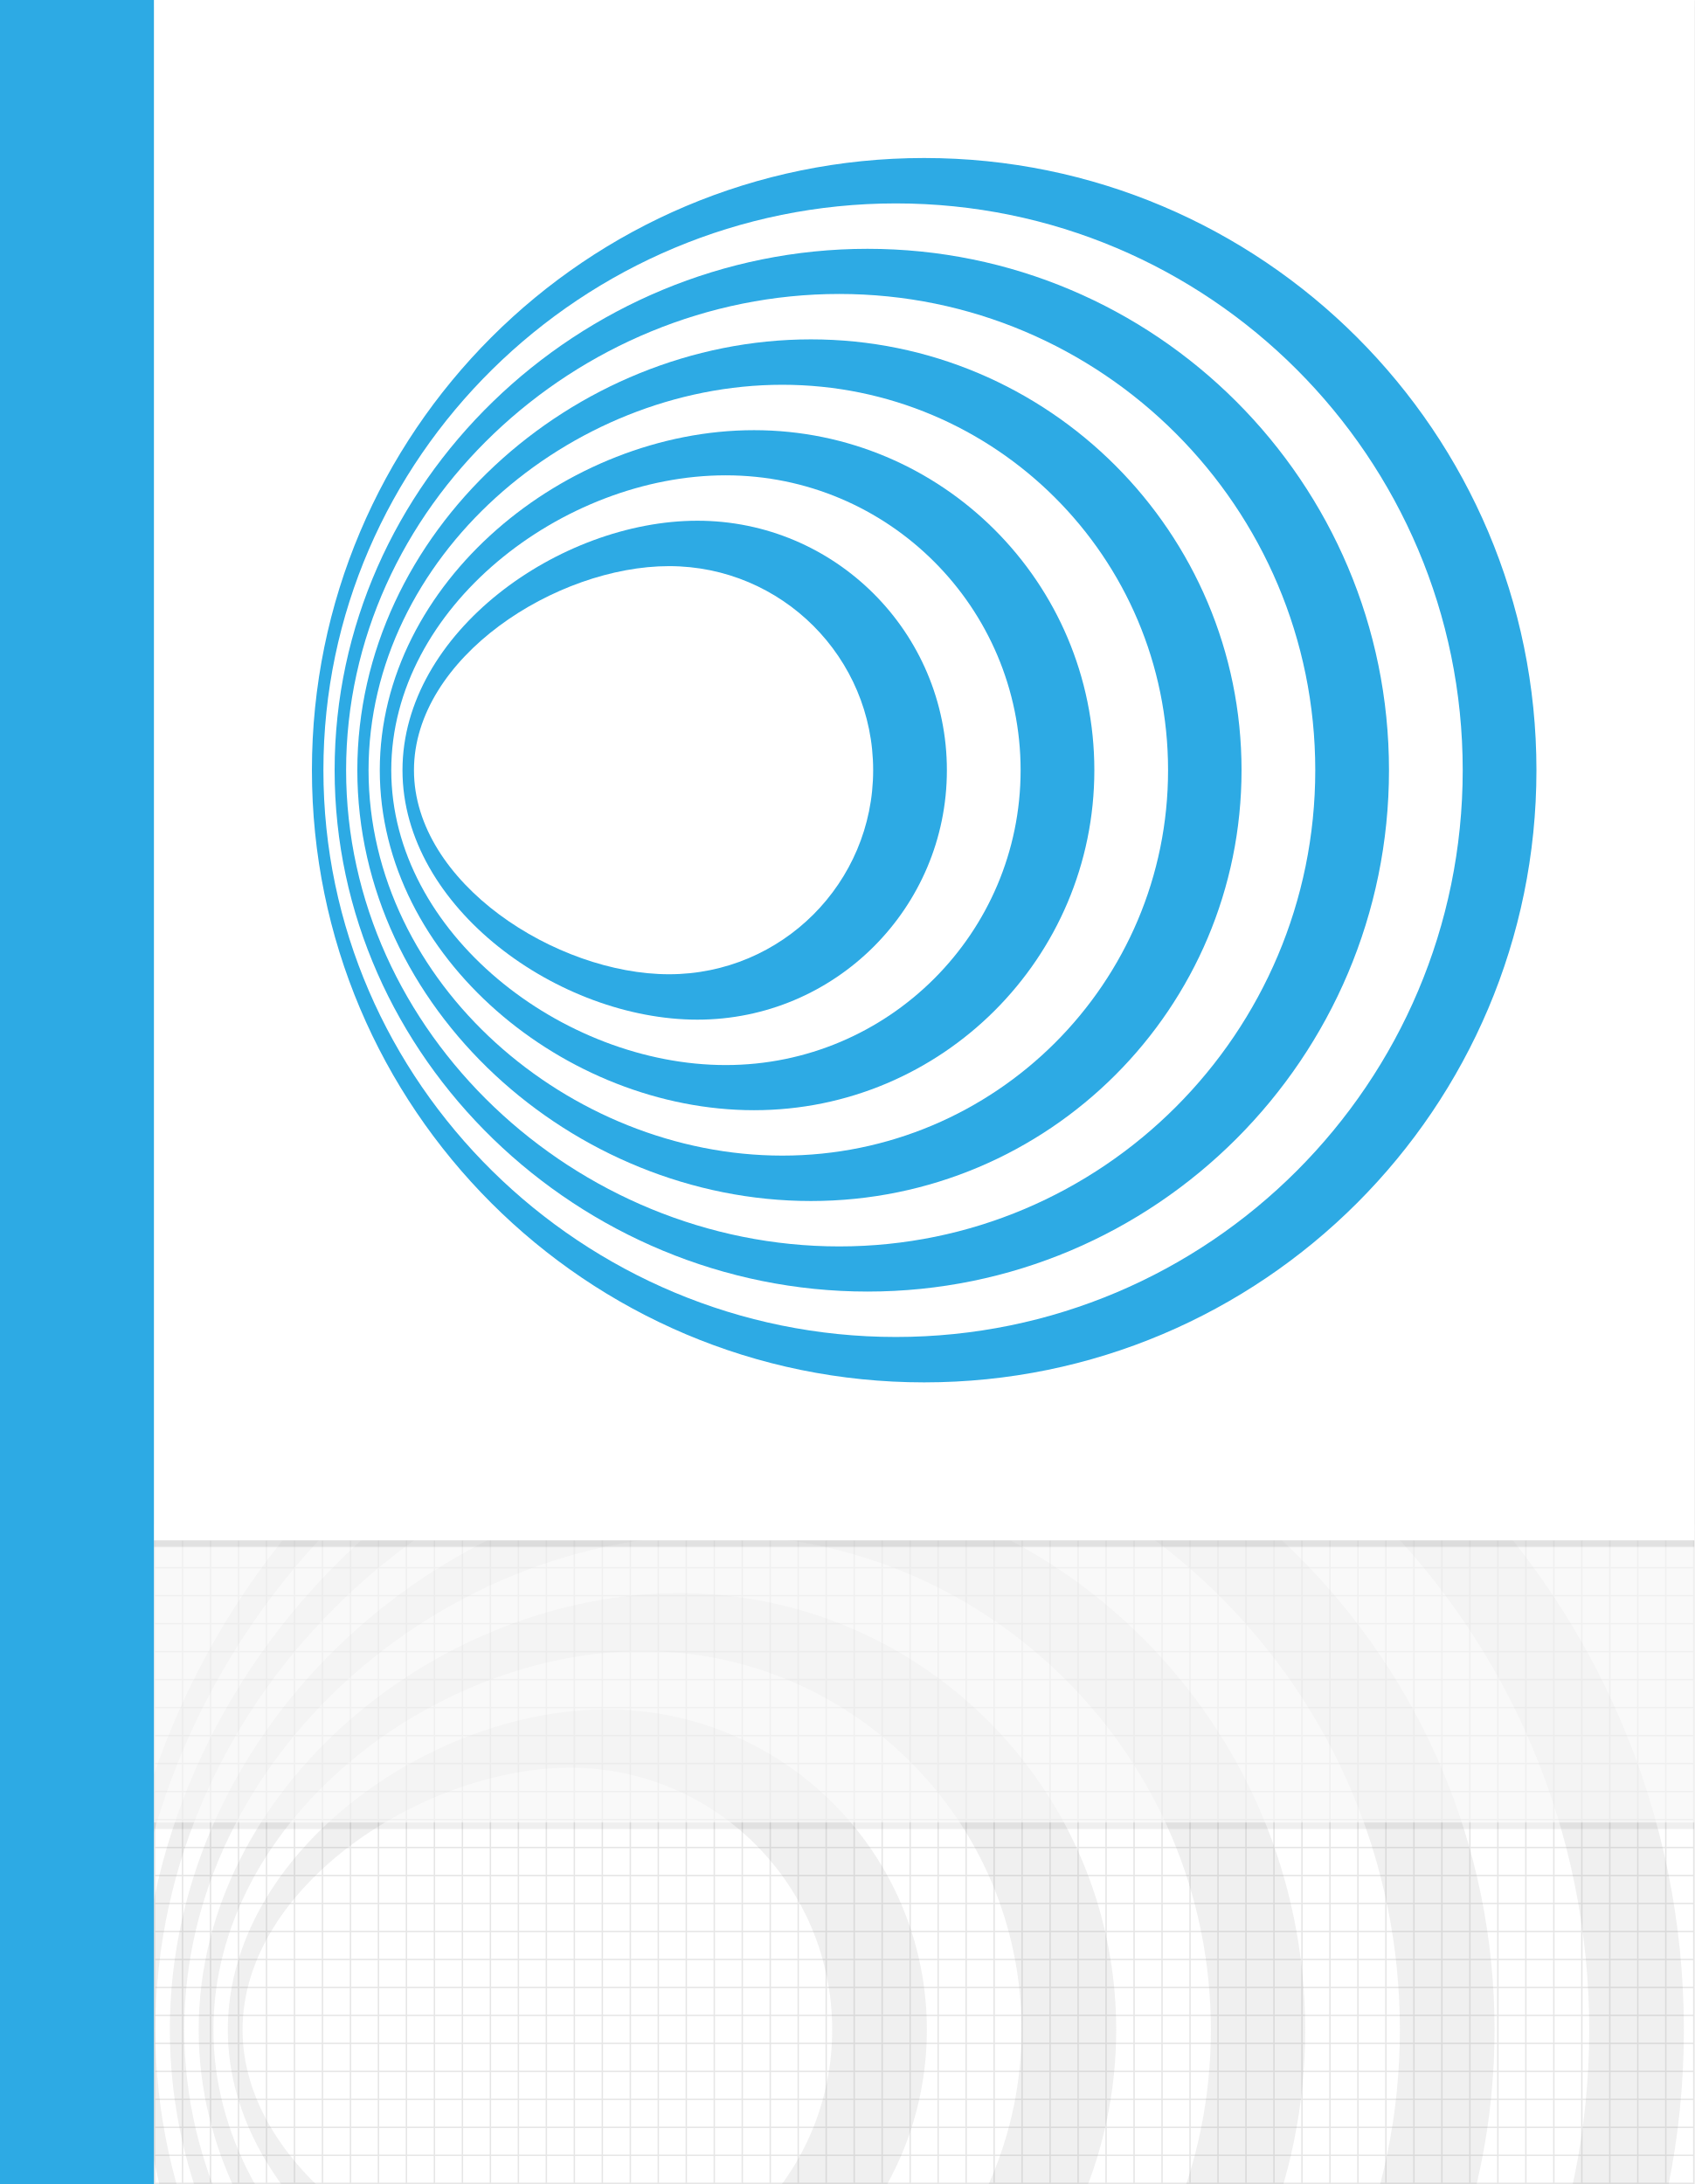
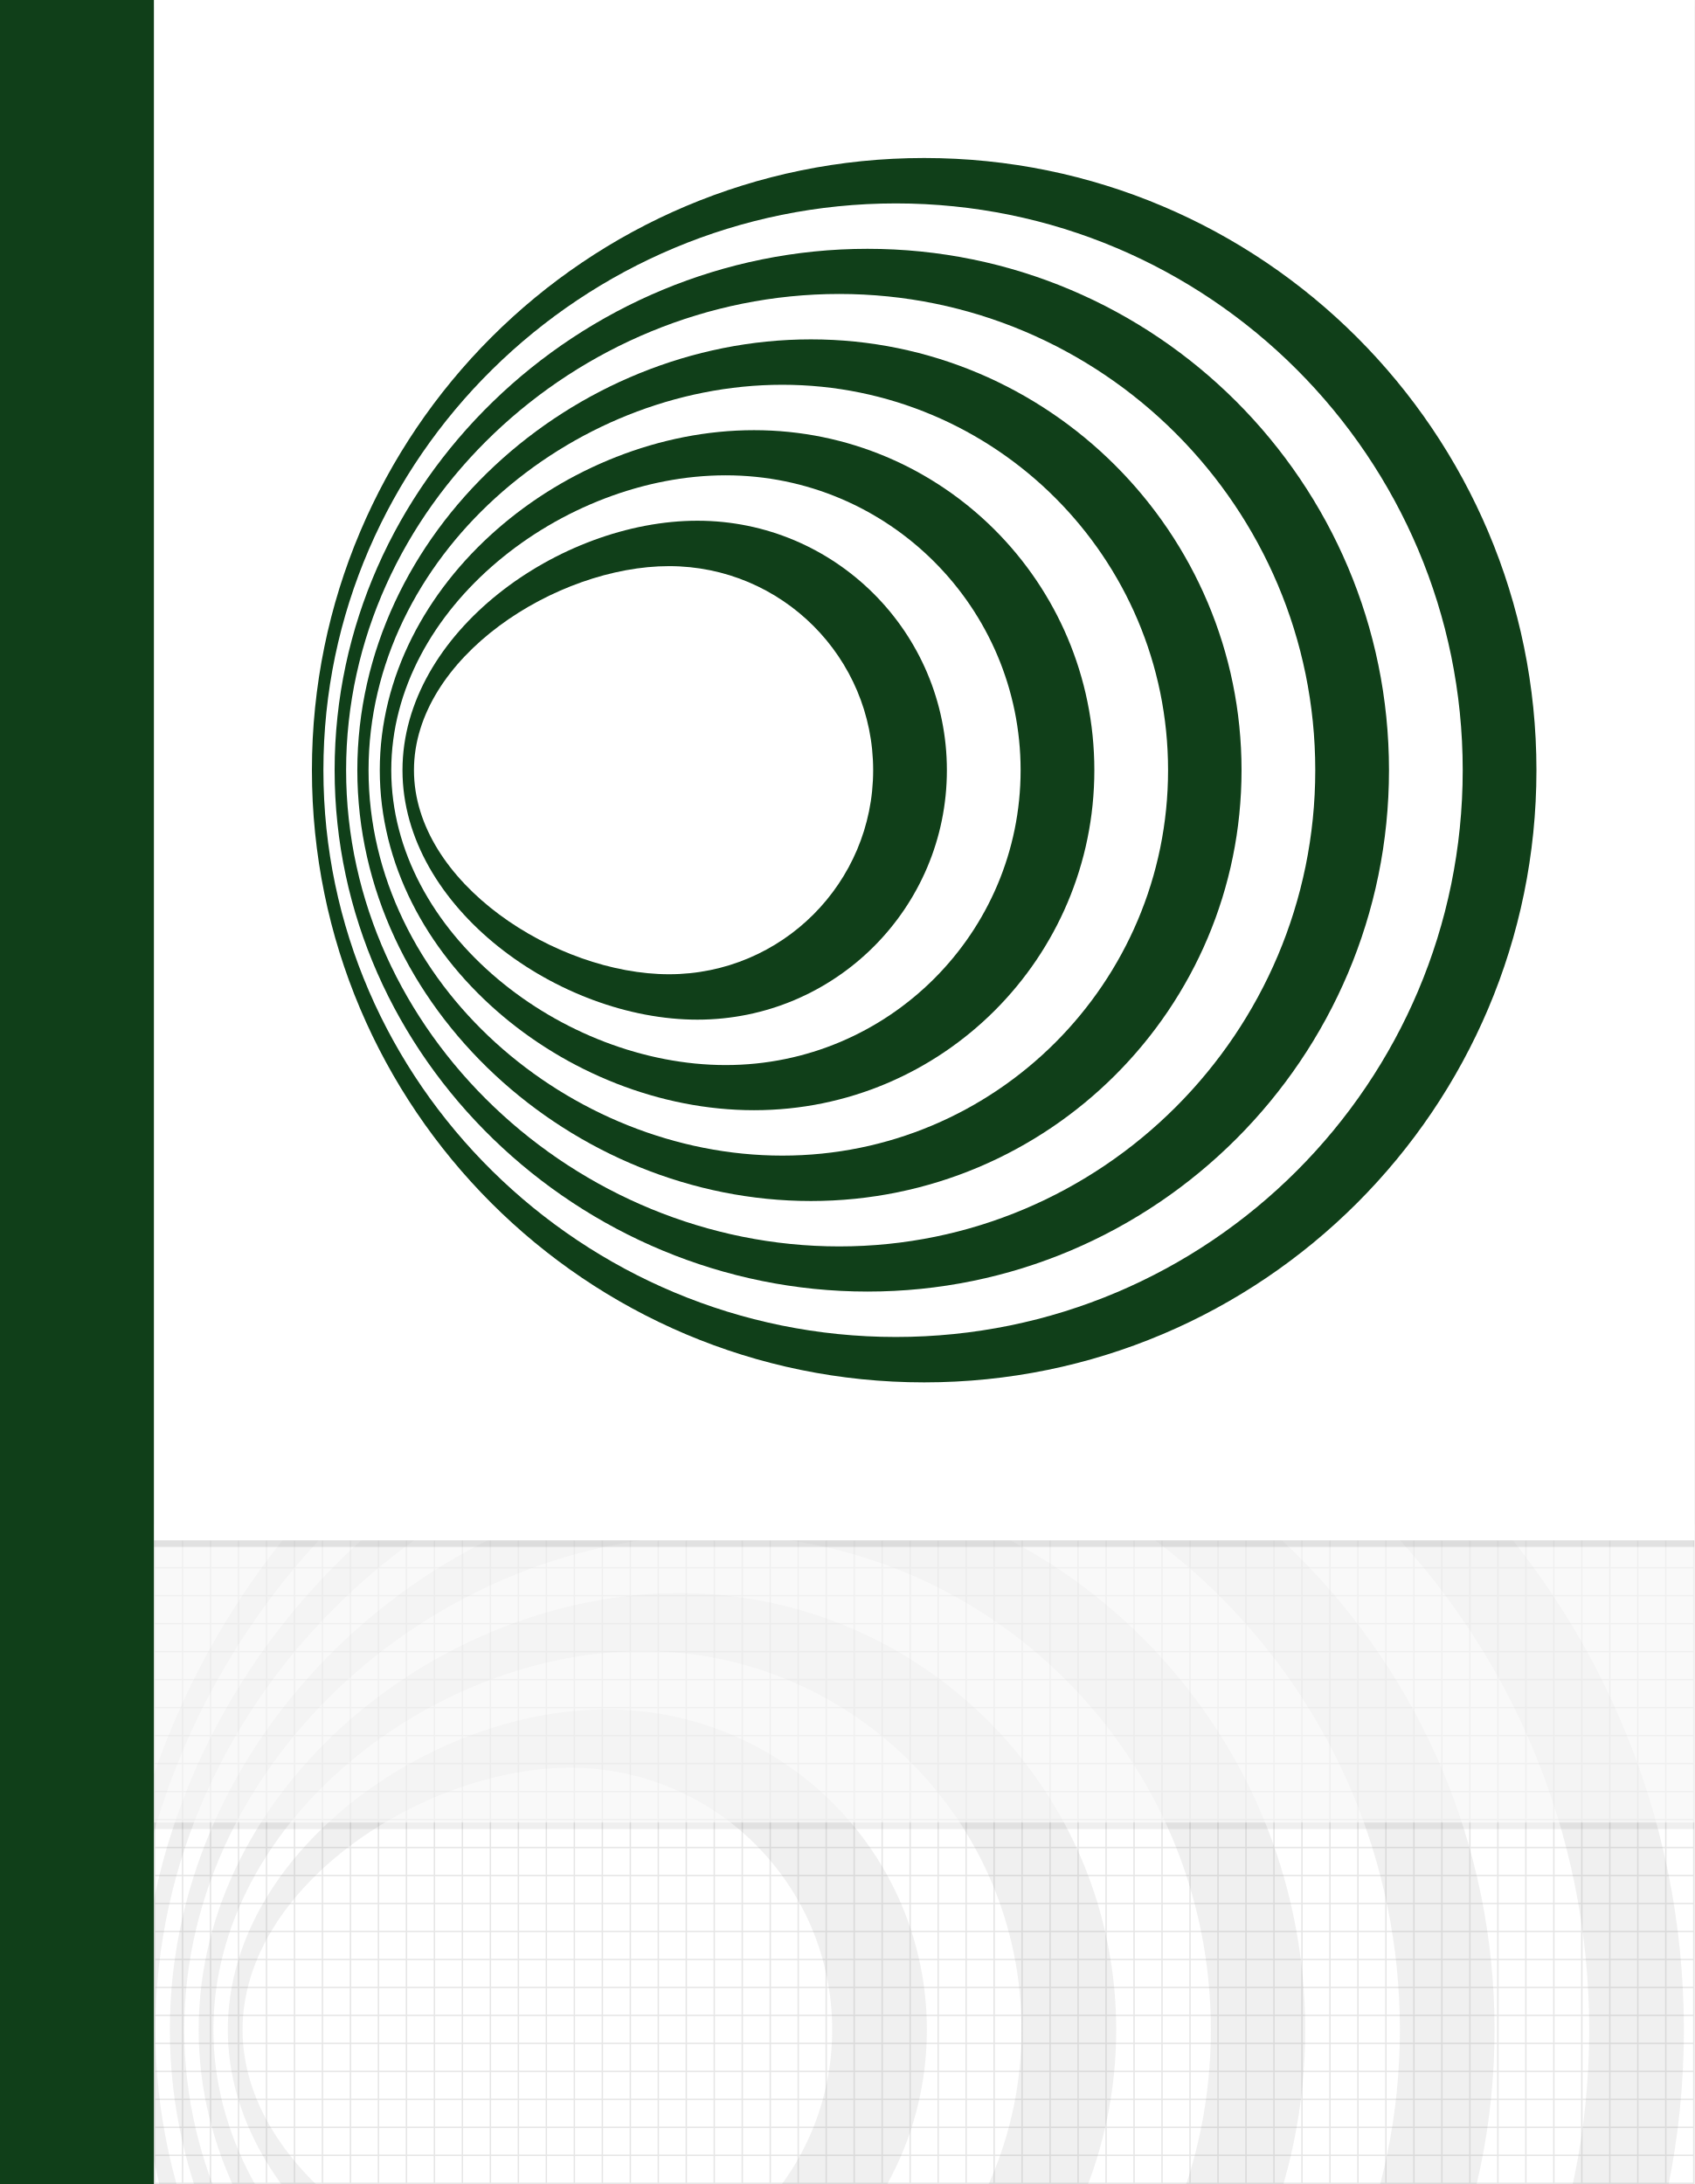
<svg xmlns="http://www.w3.org/2000/svg" width="512" height="660">
  <defs>
    <filter color-interpolation-filters="sRGB" height="1.5" x="0" width="1" id="a">
      <feFlood flood-opacity=".1" />
      <feComposite operator="in" in2="SourceGraphic" />
      <feOffset result="result1" dy="2" />
      <feComposite in2="result1" in="SourceGraphic" />
    </filter>
  </defs>
  <path d="M46.5 0v660H512V0z" fill="#fff" />
  <path d="M38.246.211v659.577M72.07.211v659.577M105.895.211v659.577M139.719.211v659.577M173.544.211v659.577M207.368.211v659.577M241.193.211v659.577M275.017.211v659.577M308.842.211v659.577M342.666.211v659.577M376.491.211v659.577M410.315.211v659.577M444.14.211v659.577M477.964.211v659.577M4.422 34.036h507.367M4.422 67.86h507.367M4.422 101.685h507.367M4.422 135.509h507.367M4.422 169.334h507.367M4.422 203.158h507.367M4.422 236.983h507.367M4.422 270.807h507.367M4.422 304.632h507.367M4.422 338.456h507.367M4.422 372.281h507.367M4.422 406.105h507.367M4.422 439.93h507.367M4.422 473.754h507.367M4.422 507.578h507.367M4.422 541.403h507.367M4.422 575.227h507.367M4.422 609.052h507.367M4.422 642.876h507.367M12.878.211V659.79M21.334.21v659.577M29.79.211V659.79M46.702.21v659.58M55.158.21v659.58M63.614.21v659.58M80.527.21v659.58M88.983.21v659.58M97.439.21v659.58M114.35.21v659.58M122.807.21v659.58M131.263.21v659.58M148.176.21v659.58M156.632.21v659.58M165.088.21v659.58M182 .21v659.58M190.456.21v659.58M198.912.21v659.58M215.824.21v659.58M224.281.21v659.58M232.737.21v659.58M249.649.21v659.58M258.105.21v659.58M266.561.21v659.58M283.473.21v659.58M291.93.21v659.58M300.386.21v659.58M317.298.21v659.58M325.754.21v659.58M334.21.21v659.58M351.122.21v659.58M359.578.21v659.58M368.035.21v659.58M384.947.21v659.58M393.403.21v659.58M401.859.21v659.58M418.771.21v659.58M427.227.21v659.58M435.684.21v659.58M452.596.21v659.58M461.052.21v659.58M469.508.21v659.58M486.42.21v659.58M494.876.21v659.58M503.332.21v659.58M511.79.21H4.422v659.58h507.367V.21v659.577M4.422 8.668h507.367M4.422 17.124h507.367M4.422 25.58h507.367M4.422 42.492h507.367M4.422 50.948h507.367M4.422 59.404h507.367M4.422 76.316h507.367M4.422 84.773h507.367M4.422 93.229h507.367M4.422 110.14h507.367M4.422 118.597h507.367M4.422 127.053h507.367M4.422 143.965h507.367M4.422 152.422h507.367M4.422 160.878h507.367M4.422 177.79h507.367M4.422 186.246h507.367M4.422 194.702h507.367M4.422 211.614h507.367M4.422 220.07h507.367M4.422 228.527h507.367M4.422 245.439h507.367M4.422 253.895h507.367M4.422 262.35h507.367M4.422 279.263h507.367M4.422 287.72h507.367M4.422 296.176h507.367M4.422 313.088h507.367M4.422 321.544h507.367M4.422 330h507.367M4.422 346.912h507.367M4.422 355.368h507.367M4.422 363.824h507.367M4.422 380.737h507.367M4.422 389.193h507.367M4.422 397.649h507.367M4.422 414.56h507.367M4.422 423.017h507.367M4.422 431.473h507.367M4.422 448.386h507.367M4.422 456.842h507.367M4.422 465.298h507.367M4.422 482.21h507.367M4.422 490.666h507.367M4.422 499.122h507.367M4.422 516.035h507.367M4.422 524.49h507.367M4.422 532.947h507.367M4.422 549.859h507.367M4.422 558.315h507.367M4.422 566.771h507.367M4.422 583.684h507.367M4.422 592.14h507.367M4.422 600.596h507.367M4.422 617.508h507.367M4.422 625.964h507.367M4.422 634.42h507.367M4.422 651.333h507.367" fill="none" stroke="#e6e6e6" stroke-width=".423" stroke-miterlimit="10" />
  <g fill="#868686" fill-opacity=".118">
    <path d="M271.25 375.824c-131.148 0-237.55 106.403-237.55 237.551 0 131.148 106.402 237.55 237.55 237.55 131.148 0 237.55-106.402 237.55-237.55 0-131.148-106.402-237.55-237.55-237.55zm-10.987 457.483c-121.448 0-222.11-98.484-222.11-219.932s100.662-219.932 222.11-219.932c121.448 0 219.933 98.484 219.933 219.932S381.71 833.307 260.263 833.307z" />
    <path d="M249.277 411.06c-111.748 0-206.769 90.567-206.769 202.315s95.02 202.314 206.769 202.314c111.747 0 202.314-90.566 202.314-202.314 0-111.748-90.567-202.314-202.314-202.314zM238.29 798.17c-102.048 0-191.328-82.747-191.328-184.795 0-102.048 89.28-184.795 191.328-184.795s184.696 82.747 184.696 184.795c0 102.048-82.648 184.795-184.696 184.795z" />
    <path d="M227.303 446.199c-92.348 0-175.985 74.828-175.985 167.176 0 92.348 83.637 167.176 175.985 167.176 92.348 0 167.077-74.828 167.077-167.176 0-92.348-74.828-167.176-167.077-167.176zm-11.086 316.734c-82.647 0-160.544-67.01-160.544-149.558 0-82.549 77.996-149.558 160.544-149.558 82.55 0 149.657 66.91 149.657 149.558s-67.009 149.558-149.657 149.558z" />
    <path d="M205.23 481.435c-72.848 0-145.202 59.091-145.202 131.94 0 72.849 72.255 131.94 145.203 131.94 72.948 0 132.038-59.091 132.038-131.94 0-72.849-59.09-131.94-132.038-131.94zm-10.986 246.36c-63.149 0-129.762-51.172-129.762-114.42 0-63.248 66.613-114.42 129.762-114.42s114.42 51.271 114.42 114.42-51.271 114.42-114.42 114.42z" />
    <path d="M183.257 516.573c-53.449 0-114.42 43.353-114.42 96.802 0 53.449 60.971 96.802 114.42 96.802 53.45 0 96.802-43.353 96.802-96.802 0-53.449-43.353-96.802-96.802-96.802zM172.271 692.56c-43.75 0-98.98-35.435-98.98-79.184 0-43.749 55.23-79.184 98.98-79.184 43.748 0 79.183 35.435 79.183 79.184 0 43.749-35.435 79.184-79.183 79.184z" />
  </g>
  <path d="M46.5 460.75v90H512v-90z" fill="#fff" fill-opacity=".627" filter="url(#a)" />
  <path d="M46.5 0v465.5H512V0z" fill="#fff" filter="url(#a)" />
-   <g fill="#2daae4">
+   <g fill="#103F19">
    <path d="M279.25 47.75c-102.135 0-185 82.865-185 185s82.865 185 185 185 185-82.865 185-185-82.865-185-185-185zm-8.556 356.28c-94.581 0-172.975-76.699-172.975-171.28S176.113 61.47 270.694 61.47c94.581 0 171.279 76.699 171.279 171.28s-76.698 171.28-171.28 171.28z" />
    <path d="M262.138 75.192c-87.028 0-161.028 70.53-161.028 157.558 0 87.027 74 157.558 161.028 157.558 87.027 0 157.558-70.53 157.558-157.558 0-87.027-70.531-157.558-157.558-157.558zm-8.557 301.473c-79.473 0-149.002-64.442-149.002-143.915S174.11 88.835 253.581 88.835c79.473 0 143.838 64.442 143.838 143.915S333.054 376.665 253.58 376.665z" />
    <path d="M245.025 102.556c-71.919 0-137.054 58.275-137.054 130.194 0 71.919 65.135 130.194 137.054 130.194s130.117-58.275 130.117-130.194c0-71.919-58.275-130.194-130.117-130.194zm-8.633 246.667c-64.365 0-125.03-52.186-125.03-116.473s60.742-116.473 125.03-116.473c64.287 0 116.55 52.108 116.55 116.473 0 64.365-52.186 116.473-116.55 116.473z" />
    <path d="M227.835 129.998c-56.733 0-113.08 46.019-113.08 102.752s56.27 102.752 113.08 102.752c56.81 0 102.83-46.019 102.83-102.752s-46.02-102.752-102.83-102.752zm-8.556 191.86c-49.179 0-101.056-39.852-101.056-89.108 0-49.256 51.877-89.108 101.056-89.108 49.18 0 89.108 39.929 89.108 89.108 0 49.18-39.929 89.108-89.108 89.108z" />
    <path d="M210.723 157.363c-41.625 0-89.108 33.762-89.108 75.387s47.483 75.387 89.108 75.387c41.625 0 75.387-33.762 75.387-75.387s-33.762-75.387-75.387-75.387zm-8.556 137.054c-34.071 0-77.084-27.596-77.084-61.667 0-34.07 43.013-61.667 77.084-61.667 34.07 0 61.666 27.596 61.666 61.667 0 34.07-27.595 61.667-61.666 61.667z" />
  </g>
-   <path d="M0 660h46.5V0H0z" fill="#2daae4" />
+   <path d="M0 660h46.5V0H0z" fill="#103F19" />
</svg>
